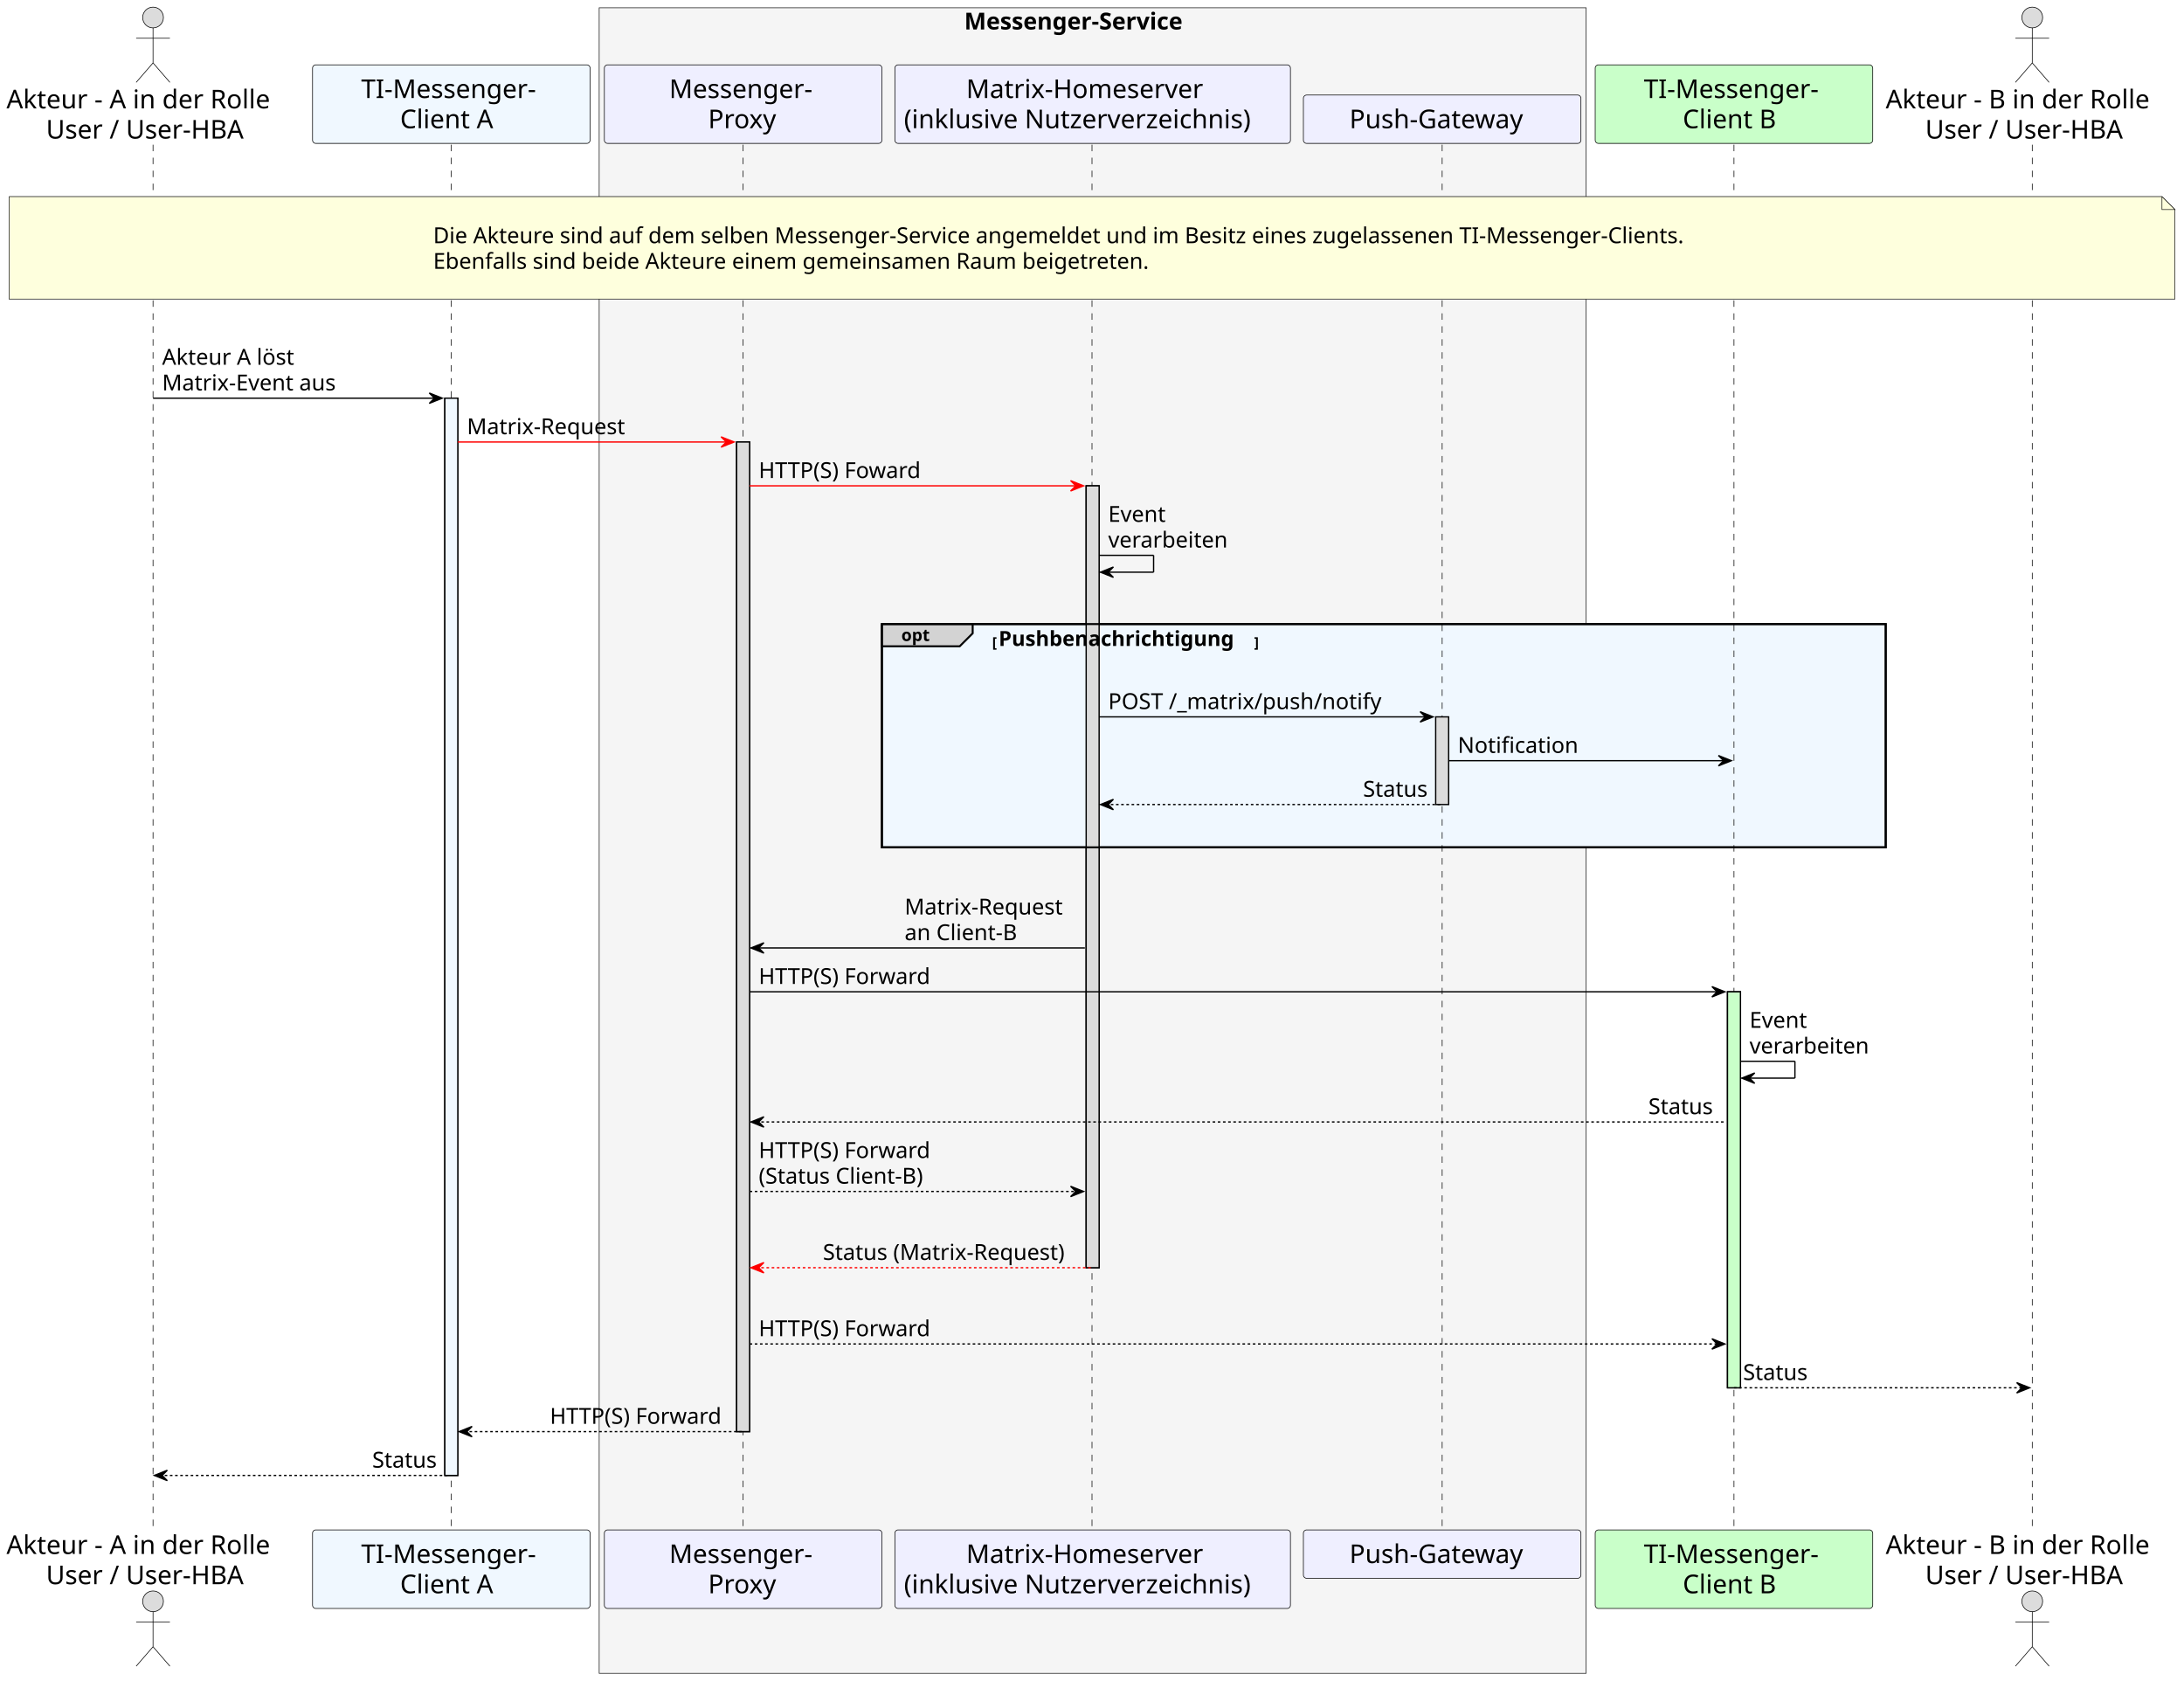
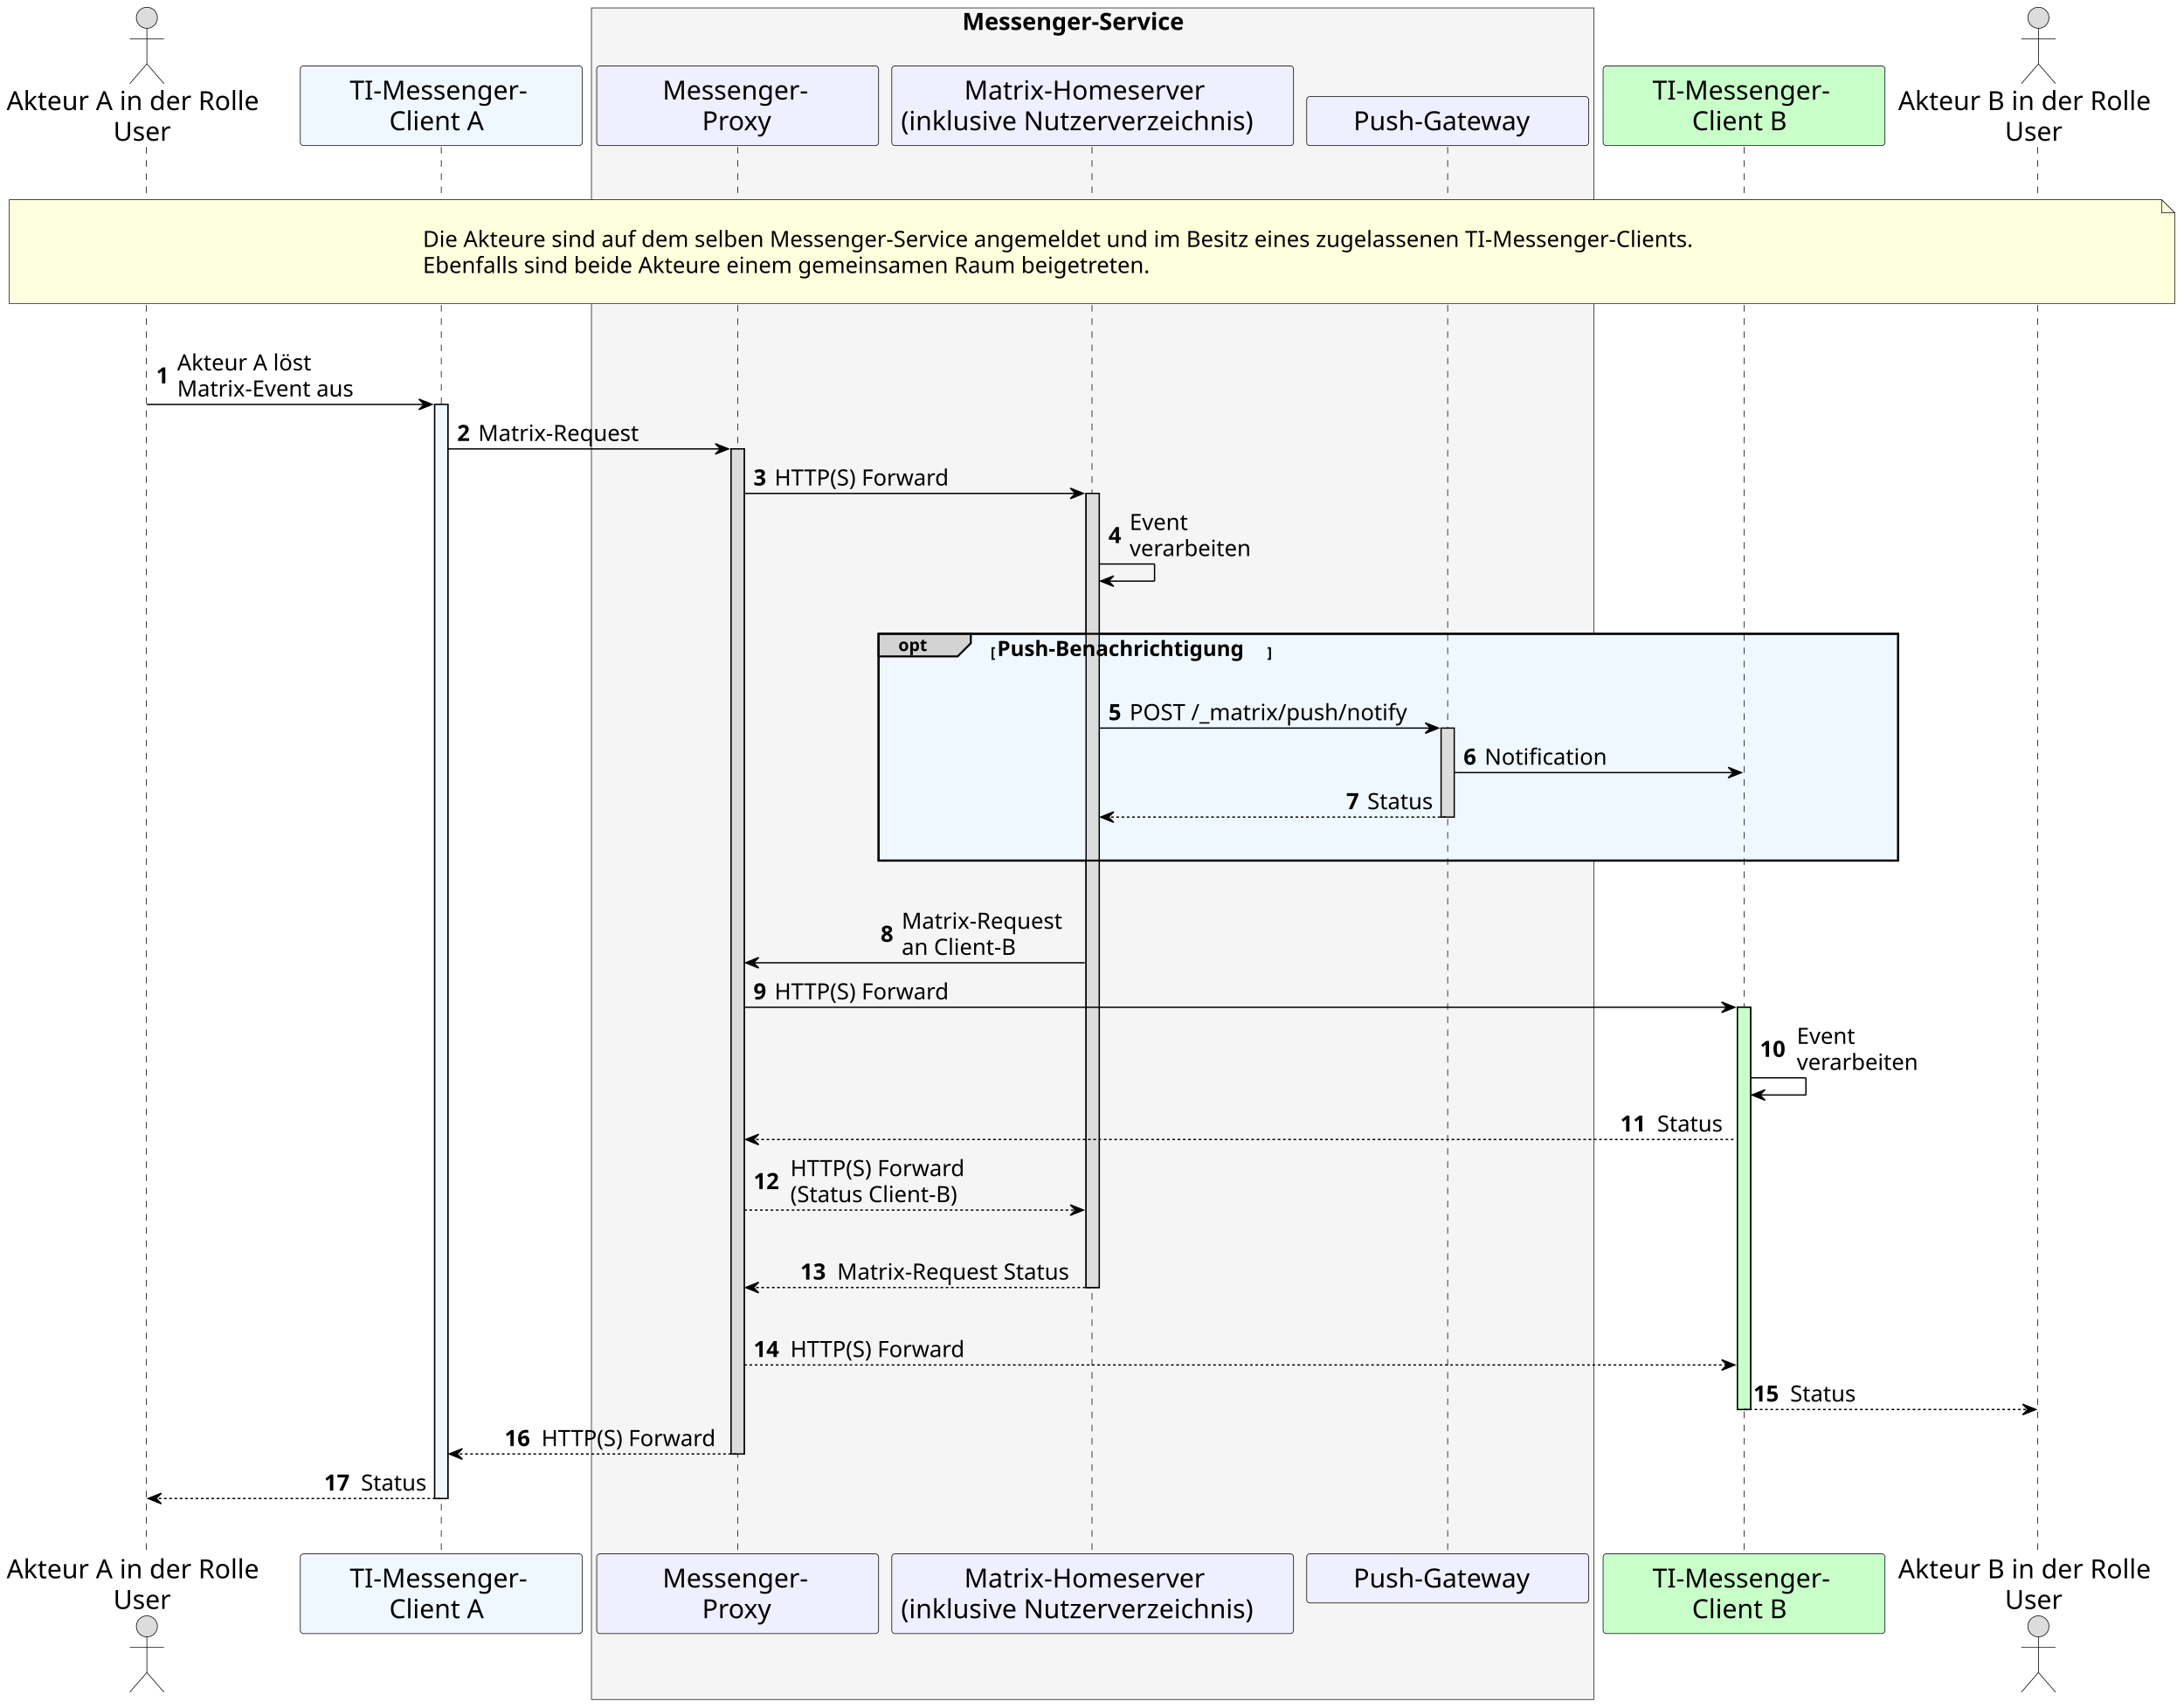
- <svg xmlns="http://www.w3.org/2000/svg" contentStyleType="text/css" height="1296px" preserveAspectRatio="none" style="width:1684px;height:1296px;background:#FFFFFF;" version="1.1" viewBox="0 0 1684 1296" width="1684px" zoomAndPan="magnify">
+ <svg xmlns="http://www.w3.org/2000/svg" contentStyleType="text/css" height="1296px" preserveAspectRatio="none" style="width:1658px;height:1296px;background:#FFFFFF;" version="1.1" viewBox="0 0 1658 1296" width="1658px" zoomAndPan="magnify">
  <defs />
  <g>
-     <rect fill="#F5F5F5" height="1284.086" style="stroke:#181818;stroke-width:0.5;" width="761" x="462" y="6" />
-     <text fill="#000000" font-family="sans-serif" font-size="18" font-weight="bold" lengthAdjust="spacing" textLength="193" x="743.5" y="22.708">Messenger-Service</text>
-     <text fill="#000000" font-family="sans-serif" font-size="13" font-weight="bold" lengthAdjust="spacing" textLength="5" x="936.5" y="23.887"> </text>
-     <rect fill="#F0F8FF" height="830.539" style="stroke:#000000;stroke-width:1.0;" width="10" x="343" y="306.984" />
-     <rect fill="#DCDCDC" height="762.961" style="stroke:#000000;stroke-width:1.0;" width="10" x="568" y="340.773" />
-     <rect fill="#DCDCDC" height="602.805" style="stroke:#000000;stroke-width:1.0;" width="10" x="837.5" y="374.562" />
-     <rect fill="#DCDCDC" height="67.578" style="stroke:#000000;stroke-width:1.0;" width="10" x="1107" y="552.688" />
-     <rect fill="#C9FFC9" height="305.312" style="stroke:#000000;stroke-width:1.0;" width="10" x="1332" y="764.633" />
-     <rect fill="#F0F8FF" height="172.125" style="stroke:#000000;stroke-width:1.5;" width="774" x="680" y="481.141" />
-     <line style="stroke:#000000;stroke-width:0.5;stroke-dasharray:5.0,5.0;" x1="118" x2="118" y1="111.562" y2="1180.523" />
-     <line style="stroke:#000000;stroke-width:0.5;stroke-dasharray:5.0,5.0;" x1="348" x2="348" y1="111.562" y2="1180.523" />
-     <line style="stroke:#000000;stroke-width:0.5;stroke-dasharray:5.0,5.0;" x1="573" x2="573" y1="111.562" y2="1180.523" />
-     <line style="stroke:#000000;stroke-width:0.5;stroke-dasharray:5.0,5.0;" x1="842" x2="842" y1="111.562" y2="1180.523" />
-     <line style="stroke:#000000;stroke-width:0.5;stroke-dasharray:5.0,5.0;" x1="1112" x2="1112" y1="111.562" y2="1180.523" />
-     <line style="stroke:#000000;stroke-width:0.5;stroke-dasharray:5.0,5.0;" x1="1337" x2="1337" y1="111.562" y2="1180.523" />
-     <line style="stroke:#000000;stroke-width:0.5;stroke-dasharray:5.0,5.0;" x1="1567" x2="1567" y1="111.562" y2="1180.523" />
-     <text fill="#000000" font-family="Aapex" font-size="20" lengthAdjust="spacing" textLength="220" x="5" y="83.564">Akteur - A in der Rolle</text>
-     <text fill="#000000" font-family="Aapex" font-size="20" lengthAdjust="spacing" textLength="159" x="35.5" y="106.846">User / User-HBA</text>
-     <ellipse cx="118" cy="13.5" fill="#DCDCDC" rx="8" ry="8" style="stroke:#000000;stroke-width:0.5;" />
-     <path d="M118,21.5 L118,48.5 M105,29.5 L131,29.5 M118,48.5 L105,63.5 M118,48.5 L131,63.5 " fill="none" style="stroke:#000000;stroke-width:0.5;" />
-     <text fill="#000000" font-family="Aapex" font-size="20" lengthAdjust="spacing" textLength="220" x="5" y="1198.088">Akteur - A in der Rolle</text>
-     <text fill="#000000" font-family="Aapex" font-size="20" lengthAdjust="spacing" textLength="159" x="35.5" y="1221.369">User / User-HBA</text>
-     <ellipse cx="118" cy="1234.586" fill="#DCDCDC" rx="8" ry="8" style="stroke:#000000;stroke-width:0.5;" />
-     <path d="M118,1242.586 L118,1269.586 M105,1250.586 L131,1250.586 M118,1269.586 L105,1284.586 M118,1269.586 L131,1284.586 " fill="none" style="stroke:#000000;stroke-width:0.5;" />
-     <rect fill="#F0F8FF" height="60.562" rx="2.5" ry="2.5" style="stroke:#000000;stroke-width:0.5;" width="214" x="241" y="50" />
-     <text fill="#000000" font-family="Impact" font-size="20" lengthAdjust="spacing" textLength="139" x="278.5" y="75.564">TI-Messenger-</text>
-     <text fill="#000000" font-family="Impact" font-size="20" lengthAdjust="spacing" textLength="79" x="308.5" y="98.846">Client A</text>
-     <rect fill="#F0F8FF" height="60.562" rx="2.5" ry="2.5" style="stroke:#000000;stroke-width:0.5;" width="214" x="241" y="1179.523" />
-     <text fill="#000000" font-family="Impact" font-size="20" lengthAdjust="spacing" textLength="139" x="278.5" y="1205.088">TI-Messenger-</text>
-     <text fill="#000000" font-family="Impact" font-size="20" lengthAdjust="spacing" textLength="79" x="308.5" y="1228.369">Client A</text>
-     <rect fill="#EFEFFF" height="60.562" rx="2.5" ry="2.5" style="stroke:#000000;stroke-width:0.5;" width="214" x="466" y="50" />
-     <text fill="#000000" font-family="Impact" font-size="20" lengthAdjust="spacing" textLength="114" x="516" y="75.564">Messenger-</text>
-     <text fill="#000000" font-family="Impact" font-size="20" lengthAdjust="spacing" textLength="54" x="546" y="98.846">Proxy</text>
-     <rect fill="#EFEFFF" height="60.562" rx="2.5" ry="2.5" style="stroke:#000000;stroke-width:0.5;" width="214" x="466" y="1179.523" />
-     <text fill="#000000" font-family="Impact" font-size="20" lengthAdjust="spacing" textLength="114" x="516" y="1205.088">Messenger-</text>
-     <text fill="#000000" font-family="Impact" font-size="20" lengthAdjust="spacing" textLength="54" x="546" y="1228.369">Proxy</text>
-     <rect fill="#EFEFFF" height="60.562" rx="2.5" ry="2.5" style="stroke:#000000;stroke-width:0.5;" width="305" x="690" y="50" />
-     <text fill="#000000" font-family="Impact" font-size="20" lengthAdjust="spacing" textLength="189" x="745" y="75.564">Matrix-Homeserver</text>
-     <text fill="#000000" font-family="Impact" font-size="20" lengthAdjust="spacing" textLength="291" x="697" y="98.846">(inklusive Nutzerverzeichnis)</text>
-     <rect fill="#EFEFFF" height="60.562" rx="2.5" ry="2.5" style="stroke:#000000;stroke-width:0.5;" width="305" x="690" y="1179.523" />
-     <text fill="#000000" font-family="Impact" font-size="20" lengthAdjust="spacing" textLength="189" x="745" y="1205.088">Matrix-Homeserver</text>
-     <text fill="#000000" font-family="Impact" font-size="20" lengthAdjust="spacing" textLength="291" x="697" y="1228.369">(inklusive Nutzerverzeichnis)</text>
-     <rect fill="#EFEFFF" height="37.281" rx="2.5" ry="2.5" style="stroke:#000000;stroke-width:0.5;" width="214" x="1005" y="73.281" />
-     <text fill="#000000" font-family="Impact" font-size="20" lengthAdjust="spacing" textLength="143" x="1040.5" y="98.846">Push-Gateway</text>
-     <rect fill="#EFEFFF" height="37.281" rx="2.5" ry="2.5" style="stroke:#000000;stroke-width:0.5;" width="214" x="1005" y="1179.523" />
-     <text fill="#000000" font-family="Impact" font-size="20" lengthAdjust="spacing" textLength="143" x="1040.5" y="1205.088">Push-Gateway</text>
-     <rect fill="#C9FFC9" height="60.562" rx="2.5" ry="2.5" style="stroke:#000000;stroke-width:0.5;" width="214" x="1230" y="50" />
-     <text fill="#000000" font-family="Impact" font-size="20" lengthAdjust="spacing" textLength="139" x="1267.5" y="75.564">TI-Messenger-</text>
-     <text fill="#000000" font-family="Impact" font-size="20" lengthAdjust="spacing" textLength="79" x="1297.5" y="98.846">Client B</text>
-     <rect fill="#C9FFC9" height="60.562" rx="2.5" ry="2.5" style="stroke:#000000;stroke-width:0.5;" width="214" x="1230" y="1179.523" />
-     <text fill="#000000" font-family="Impact" font-size="20" lengthAdjust="spacing" textLength="139" x="1267.5" y="1205.088">TI-Messenger-</text>
-     <text fill="#000000" font-family="Impact" font-size="20" lengthAdjust="spacing" textLength="79" x="1297.5" y="1228.369">Client B</text>
-     <text fill="#000000" font-family="Aapex" font-size="20" lengthAdjust="spacing" textLength="220" x="1454" y="83.564">Akteur - B in der Rolle</text>
-     <text fill="#000000" font-family="Aapex" font-size="20" lengthAdjust="spacing" textLength="159" x="1484.5" y="106.846">User / User-HBA</text>
-     <ellipse cx="1567" cy="13.5" fill="#DCDCDC" rx="8" ry="8" style="stroke:#000000;stroke-width:0.5;" />
-     <path d="M1567,21.5 L1567,48.5 M1554,29.5 L1580,29.5 M1567,48.5 L1554,63.5 M1567,48.5 L1580,63.5 " fill="none" style="stroke:#000000;stroke-width:0.5;" />
-     <text fill="#000000" font-family="Aapex" font-size="20" lengthAdjust="spacing" textLength="220" x="1454" y="1198.088">Akteur - B in der Rolle</text>
-     <text fill="#000000" font-family="Aapex" font-size="20" lengthAdjust="spacing" textLength="159" x="1484.5" y="1221.369">User / User-HBA</text>
-     <ellipse cx="1567" cy="1234.586" fill="#DCDCDC" rx="8" ry="8" style="stroke:#000000;stroke-width:0.5;" />
-     <path d="M1567,1242.586 L1567,1269.586 M1554,1250.586 L1580,1250.586 M1567,1269.586 L1554,1284.586 M1567,1269.586 L1580,1284.586 " fill="none" style="stroke:#000000;stroke-width:0.5;" />
-     <rect fill="#F0F8FF" height="830.539" style="stroke:#000000;stroke-width:1.0;" width="10" x="343" y="306.984" />
-     <rect fill="#DCDCDC" height="762.961" style="stroke:#000000;stroke-width:1.0;" width="10" x="568" y="340.773" />
-     <rect fill="#DCDCDC" height="602.805" style="stroke:#000000;stroke-width:1.0;" width="10" x="837.5" y="374.562" />
-     <rect fill="#DCDCDC" height="67.578" style="stroke:#000000;stroke-width:1.0;" width="10" x="1107" y="552.688" />
-     <rect fill="#C9FFC9" height="305.312" style="stroke:#000000;stroke-width:1.0;" width="10" x="1332" y="764.633" />
-     <path d="M7,151.562 L7,230.562 L1677,230.562 L1677,161.562 L1667,151.562 L7,151.562 " fill="#FEFFDD" style="stroke:#181818;stroke-width:0.5;" />
-     <path d="M1667,151.562 L1667,161.562 L1677,161.562 L1667,151.562 " fill="#FEFFDD" style="stroke:#181818;stroke-width:0.5;" />
-     <text fill="#000000" font-family="sans-serif" font-size="13" lengthAdjust="spacing" textLength="4" x="334" y="168.629"> </text>
-     <text fill="#000000" font-family="sans-serif" font-size="17" lengthAdjust="spacing" textLength="1007" x="334" y="187.475">Die Akteure sind auf dem selben Messenger-Service angemeldet und im Besitz eines zugelassenen TI-Messenger-Clients.</text>
-     <text fill="#000000" font-family="sans-serif" font-size="17" lengthAdjust="spacing" textLength="580" x="334" y="207.264">Ebenfalls sind beide Akteure einem gemeinsamen Raum beigetreten.</text>
-     <text fill="#000000" font-family="sans-serif" font-size="13" lengthAdjust="spacing" textLength="4" x="334" y="223.34"> </text>
-     <polygon fill="#000000" points="331,302.984,341,306.984,331,310.984,335,306.984" style="stroke:#000000;stroke-width:1.0;" />
-     <line style="stroke:#000000;stroke-width:1.0;" x1="118" x2="337" y1="306.984" y2="306.984" />
-     <text fill="#000000" font-family="sans-serif" font-size="17" lengthAdjust="spacing" textLength="107" x="125" y="281.186">Akteur A löst</text>
-     <text fill="#000000" font-family="sans-serif" font-size="17" lengthAdjust="spacing" textLength="143" x="125" y="300.975">Matrix-Event aus</text>
-     <polygon fill="#FF0000" points="556,336.773,566,340.773,556,344.773,560,340.773" style="stroke:#FF0000;stroke-width:1.0;" />
-     <line style="stroke:#FF0000;stroke-width:1.0;" x1="353" x2="562" y1="340.773" y2="340.773" />
-     <text fill="#000000" font-family="sans-serif" font-size="17" lengthAdjust="spacing" textLength="128" x="360" y="334.764">Matrix-Request</text>
-     <polygon fill="#FF0000" points="825.5,370.562,835.5,374.562,825.5,378.562,829.5,374.562" style="stroke:#FF0000;stroke-width:1.0;" />
-     <line style="stroke:#FF0000;stroke-width:1.0;" x1="578" x2="831.5" y1="374.562" y2="374.562" />
-     <text fill="#000000" font-family="sans-serif" font-size="17" lengthAdjust="spacing" textLength="135" x="585" y="368.553">HTTP(S) Foward</text>
-     <line style="stroke:#000000;stroke-width:1.0;" x1="847.5" x2="889.5" y1="428.141" y2="428.141" />
-     <line style="stroke:#000000;stroke-width:1.0;" x1="889.5" x2="889.5" y1="428.141" y2="441.141" />
-     <line style="stroke:#000000;stroke-width:1.0;" x1="848.5" x2="889.5" y1="441.141" y2="441.141" />
-     <polygon fill="#000000" points="858.5,437.141,848.5,441.141,858.5,445.141,854.5,441.141" style="stroke:#000000;stroke-width:1.0;" />
-     <text fill="#000000" font-family="sans-serif" font-size="17" lengthAdjust="spacing" textLength="49" x="854.5" y="402.342">Event</text>
-     <text fill="#000000" font-family="sans-serif" font-size="17" lengthAdjust="spacing" textLength="97" x="854.5" y="422.131">verarbeiten</text>
-     <path d="M680,481.141 L750,481.141 L750,488.273 L740,498.273 L680,498.273 L680,481.141 " fill="#D3D3D3" style="stroke:#000000;stroke-width:1.5;" />
-     <rect fill="none" height="172.125" style="stroke:#000000;stroke-width:1.5;" width="774" x="680" y="481.141" />
-     <text fill="#000000" font-family="sans-serif" font-size="13" font-weight="bold" lengthAdjust="spacing" textLength="25" x="695" y="494.207">opt</text>
-     <text fill="#000000" font-family="sans-serif" font-size="11" font-weight="bold" lengthAdjust="spacing" textLength="5" x="765" y="499.171">[</text>
-     <text fill="#000000" font-family="sans-serif" font-size="16" font-weight="bold" lengthAdjust="spacing" textLength="197" x="770" y="497.992">Pushbenachrichtigung</text>
-     <text fill="#000000" font-family="sans-serif" font-size="11" font-weight="bold" lengthAdjust="spacing" textLength="5" x="967" y="499.171">]</text>
-     <polygon fill="#000000" points="1095,548.688,1105,552.688,1095,556.688,1099,552.688" style="stroke:#000000;stroke-width:1.0;" />
-     <line style="stroke:#000000;stroke-width:1.0;" x1="847.5" x2="1101" y1="552.688" y2="552.688" />
-     <text fill="#000000" font-family="sans-serif" font-size="17" lengthAdjust="spacing" textLength="221" x="854.5" y="546.678">POST /_matrix/push/notify</text>
-     <polygon fill="#000000" points="1325,582.477,1335,586.477,1325,590.477,1329,586.477" style="stroke:#000000;stroke-width:1.0;" />
-     <line style="stroke:#000000;stroke-width:1.0;" x1="1117" x2="1331" y1="586.477" y2="586.477" />
-     <text fill="#000000" font-family="sans-serif" font-size="17" lengthAdjust="spacing" textLength="97" x="1124" y="580.467">Notification</text>
-     <polygon fill="#000000" points="858.5,616.266,848.5,620.266,858.5,624.266,854.5,620.266" style="stroke:#000000;stroke-width:1.0;" />
-     <line style="stroke:#000000;stroke-width:1.0;stroke-dasharray:2.0,2.0;" x1="852.5" x2="1111" y1="620.266" y2="620.266" />
-     <text fill="#000000" font-family="sans-serif" font-size="17" lengthAdjust="spacing" textLength="54" x="1051" y="614.256">Status</text>
-     <polygon fill="#000000" points="589,726.844,579,730.844,589,734.844,585,730.844" style="stroke:#000000;stroke-width:1.0;" />
-     <line style="stroke:#000000;stroke-width:1.0;" x1="583" x2="836.5" y1="730.844" y2="730.844" />
-     <text fill="#000000" font-family="sans-serif" font-size="17" lengthAdjust="spacing" textLength="128" x="697.5" y="705.045">Matrix-Request</text>
-     <text fill="#000000" font-family="sans-serif" font-size="17" lengthAdjust="spacing" textLength="94" x="697.5" y="724.835">an Client-B</text>
-     <polygon fill="#000000" points="1320,760.633,1330,764.633,1320,768.633,1324,764.633" style="stroke:#000000;stroke-width:1.0;" />
-     <line style="stroke:#000000;stroke-width:1.0;" x1="578" x2="1326" y1="764.633" y2="764.633" />
-     <text fill="#000000" font-family="sans-serif" font-size="17" lengthAdjust="spacing" textLength="142" x="585" y="758.624">HTTP(S) Forward</text>
-     <line style="stroke:#000000;stroke-width:1.0;" x1="1342" x2="1384" y1="818.211" y2="818.211" />
-     <line style="stroke:#000000;stroke-width:1.0;" x1="1384" x2="1384" y1="818.211" y2="831.211" />
-     <line style="stroke:#000000;stroke-width:1.0;" x1="1343" x2="1384" y1="831.211" y2="831.211" />
-     <polygon fill="#000000" points="1353,827.211,1343,831.211,1353,835.211,1349,831.211" style="stroke:#000000;stroke-width:1.0;" />
-     <text fill="#000000" font-family="sans-serif" font-size="17" lengthAdjust="spacing" textLength="49" x="1349" y="792.413">Event</text>
-     <text fill="#000000" font-family="sans-serif" font-size="17" lengthAdjust="spacing" textLength="97" x="1349" y="812.202">verarbeiten</text>
-     <polygon fill="#000000" points="589,861,579,865,589,869,585,865" style="stroke:#000000;stroke-width:1.0;" />
-     <line style="stroke:#000000;stroke-width:1.0;stroke-dasharray:2.0,2.0;" x1="583" x2="1331" y1="865" y2="865" />
-     <text fill="#000000" font-family="sans-serif" font-size="17" lengthAdjust="spacing" textLength="54" x="1271" y="858.991">Status</text>
-     <polygon fill="#000000" points="825.5,914.578,835.5,918.578,825.5,922.578,829.5,918.578" style="stroke:#000000;stroke-width:1.0;" />
-     <line style="stroke:#000000;stroke-width:1.0;stroke-dasharray:2.0,2.0;" x1="578" x2="831.5" y1="918.578" y2="918.578" />
-     <text fill="#000000" font-family="sans-serif" font-size="17" lengthAdjust="spacing" textLength="142" x="585" y="892.78">HTTP(S) Forward</text>
-     <text fill="#000000" font-family="sans-serif" font-size="17" lengthAdjust="spacing" textLength="141" x="585" y="912.569">(Status Client-B)</text>
-     <polygon fill="#FF0000" points="589,973.367,579,977.367,589,981.367,585,977.367" style="stroke:#FF0000;stroke-width:1.0;" />
-     <line style="stroke:#FF0000;stroke-width:1.0;stroke-dasharray:2.0,2.0;" x1="583" x2="841.5" y1="977.367" y2="977.367" />
-     <text fill="#000000" font-family="sans-serif" font-size="17" lengthAdjust="spacing" textLength="201" x="634.5" y="971.358">Status (Matrix-Request)</text>
-     <polygon fill="#000000" points="1320,1032.156,1330,1036.156,1320,1040.156,1324,1036.156" style="stroke:#000000;stroke-width:1.0;" />
-     <line style="stroke:#000000;stroke-width:1.0;stroke-dasharray:2.0,2.0;" x1="578" x2="1326" y1="1036.156" y2="1036.156" />
-     <text fill="#000000" font-family="sans-serif" font-size="17" lengthAdjust="spacing" textLength="142" x="585" y="1030.147">HTTP(S) Forward</text>
-     <polygon fill="#000000" points="1555,1065.945,1565,1069.945,1555,1073.945,1559,1069.945" style="stroke:#000000;stroke-width:1.0;" />
-     <line style="stroke:#000000;stroke-width:1.0;stroke-dasharray:2.0,2.0;" x1="1337" x2="1561" y1="1069.945" y2="1069.945" />
-     <text fill="#000000" font-family="sans-serif" font-size="17" lengthAdjust="spacing" textLength="54" x="1344" y="1063.936">Status</text>
-     <polygon fill="#000000" points="364,1099.734,354,1103.734,364,1107.734,360,1103.734" style="stroke:#000000;stroke-width:1.0;" />
-     <line style="stroke:#000000;stroke-width:1.0;stroke-dasharray:2.0,2.0;" x1="358" x2="572" y1="1103.734" y2="1103.734" />
-     <text fill="#000000" font-family="sans-serif" font-size="17" lengthAdjust="spacing" textLength="142" x="424" y="1097.725">HTTP(S) Forward</text>
-     <polygon fill="#000000" points="129,1133.523,119,1137.523,129,1141.523,125,1137.523" style="stroke:#000000;stroke-width:1.0;" />
-     <line style="stroke:#000000;stroke-width:1.0;stroke-dasharray:2.0,2.0;" x1="123" x2="347" y1="1137.523" y2="1137.523" />
-     <text fill="#000000" font-family="sans-serif" font-size="17" lengthAdjust="spacing" textLength="54" x="287" y="1131.514">Status</text>
+     <rect fill="#F5F5F5" height="1284.086" style="stroke:#181818;stroke-width:0.5;" width="761" x="449" y="6" />
+     <text fill="#000000" font-family="sans-serif" font-size="18" font-weight="bold" lengthAdjust="spacing" textLength="193" x="730.5" y="22.708">Messenger-Service</text>
+     <text fill="#000000" font-family="sans-serif" font-size="13" font-weight="bold" lengthAdjust="spacing" textLength="5" x="923.5" y="23.887"> </text>
+     <rect fill="#F0F8FF" height="830.539" style="stroke:#000000;stroke-width:1.0;" width="10" x="330" y="306.984" />
+     <rect fill="#DCDCDC" height="762.961" style="stroke:#000000;stroke-width:1.0;" width="10" x="555" y="340.773" />
+     <rect fill="#DCDCDC" height="602.805" style="stroke:#000000;stroke-width:1.0;" width="10" x="824.5" y="374.562" />
+     <rect fill="#DCDCDC" height="67.578" style="stroke:#000000;stroke-width:1.0;" width="10" x="1094" y="552.688" />
+     <rect fill="#C9FFC9" height="305.312" style="stroke:#000000;stroke-width:1.0;" width="10" x="1319" y="764.633" />
+     <rect fill="#F0F8FF" height="172.125" style="stroke:#000000;stroke-width:1.5;" width="774" x="667" y="481.141" />
+     <line style="stroke:#000000;stroke-width:0.5;stroke-dasharray:5.0,5.0;" x1="111" x2="111" y1="111.562" y2="1180.523" />
+     <line style="stroke:#000000;stroke-width:0.5;stroke-dasharray:5.0,5.0;" x1="335" x2="335" y1="111.562" y2="1180.523" />
+     <line style="stroke:#000000;stroke-width:0.5;stroke-dasharray:5.0,5.0;" x1="560" x2="560" y1="111.562" y2="1180.523" />
+     <line style="stroke:#000000;stroke-width:0.5;stroke-dasharray:5.0,5.0;" x1="829" x2="829" y1="111.562" y2="1180.523" />
+     <line style="stroke:#000000;stroke-width:0.5;stroke-dasharray:5.0,5.0;" x1="1099" x2="1099" y1="111.562" y2="1180.523" />
+     <line style="stroke:#000000;stroke-width:0.5;stroke-dasharray:5.0,5.0;" x1="1324" x2="1324" y1="111.562" y2="1180.523" />
+     <line style="stroke:#000000;stroke-width:0.5;stroke-dasharray:5.0,5.0;" x1="1547" x2="1547" y1="111.562" y2="1180.523" />
+     <text fill="#000000" font-family="sans-serif" font-size="20" lengthAdjust="spacing" textLength="207" x="5" y="83.564">Akteur A in der Rolle</text>
+     <text fill="#000000" font-family="sans-serif" font-size="20" lengthAdjust="spacing" textLength="45" x="86" y="106.846">User</text>
+     <ellipse cx="111.5" cy="13.5" fill="#DCDCDC" rx="8" ry="8" style="stroke:#000000;stroke-width:0.5;" />
+     <path d="M111.5,21.5 L111.5,48.5 M98.5,29.5 L124.5,29.5 M111.5,48.5 L98.5,63.5 M111.5,48.5 L124.5,63.5 " fill="none" style="stroke:#000000;stroke-width:0.5;" />
+     <text fill="#000000" font-family="sans-serif" font-size="20" lengthAdjust="spacing" textLength="207" x="5" y="1198.088">Akteur A in der Rolle</text>
+     <text fill="#000000" font-family="sans-serif" font-size="20" lengthAdjust="spacing" textLength="45" x="86" y="1221.369">User</text>
+     <ellipse cx="111.5" cy="1234.586" fill="#DCDCDC" rx="8" ry="8" style="stroke:#000000;stroke-width:0.5;" />
+     <path d="M111.5,1242.586 L111.5,1269.586 M98.5,1250.586 L124.5,1250.586 M111.5,1269.586 L98.5,1284.586 M111.5,1269.586 L124.5,1284.586 " fill="none" style="stroke:#000000;stroke-width:0.5;" />
+     <rect fill="#F0F8FF" height="60.562" rx="2.5" ry="2.5" style="stroke:#000000;stroke-width:0.5;" width="214" x="228" y="50" />
+     <text fill="#000000" font-family="sans-serif" font-size="20" lengthAdjust="spacing" textLength="139" x="265.5" y="75.564">TI-Messenger-</text>
+     <text fill="#000000" font-family="sans-serif" font-size="20" lengthAdjust="spacing" textLength="79" x="295.5" y="98.846">Client A</text>
+     <rect fill="#F0F8FF" height="60.562" rx="2.5" ry="2.5" style="stroke:#000000;stroke-width:0.5;" width="214" x="228" y="1179.523" />
+     <text fill="#000000" font-family="sans-serif" font-size="20" lengthAdjust="spacing" textLength="139" x="265.5" y="1205.088">TI-Messenger-</text>
+     <text fill="#000000" font-family="sans-serif" font-size="20" lengthAdjust="spacing" textLength="79" x="295.5" y="1228.369">Client A</text>
+     <rect fill="#EFEFFF" height="60.562" rx="2.5" ry="2.5" style="stroke:#000000;stroke-width:0.5;" width="214" x="453" y="50" />
+     <text fill="#000000" font-family="sans-serif" font-size="20" lengthAdjust="spacing" textLength="114" x="503" y="75.564">Messenger-</text>
+     <text fill="#000000" font-family="sans-serif" font-size="20" lengthAdjust="spacing" textLength="54" x="533" y="98.846">Proxy</text>
+     <rect fill="#EFEFFF" height="60.562" rx="2.5" ry="2.5" style="stroke:#000000;stroke-width:0.5;" width="214" x="453" y="1179.523" />
+     <text fill="#000000" font-family="sans-serif" font-size="20" lengthAdjust="spacing" textLength="114" x="503" y="1205.088">Messenger-</text>
+     <text fill="#000000" font-family="sans-serif" font-size="20" lengthAdjust="spacing" textLength="54" x="533" y="1228.369">Proxy</text>
+     <rect fill="#EFEFFF" height="60.562" rx="2.5" ry="2.5" style="stroke:#000000;stroke-width:0.5;" width="305" x="677" y="50" />
+     <text fill="#000000" font-family="sans-serif" font-size="20" lengthAdjust="spacing" textLength="189" x="732" y="75.564">Matrix-Homeserver</text>
+     <text fill="#000000" font-family="sans-serif" font-size="20" lengthAdjust="spacing" textLength="291" x="684" y="98.846">(inklusive Nutzerverzeichnis)</text>
+     <rect fill="#EFEFFF" height="60.562" rx="2.5" ry="2.5" style="stroke:#000000;stroke-width:0.5;" width="305" x="677" y="1179.523" />
+     <text fill="#000000" font-family="sans-serif" font-size="20" lengthAdjust="spacing" textLength="189" x="732" y="1205.088">Matrix-Homeserver</text>
+     <text fill="#000000" font-family="sans-serif" font-size="20" lengthAdjust="spacing" textLength="291" x="684" y="1228.369">(inklusive Nutzerverzeichnis)</text>
+     <rect fill="#EFEFFF" height="37.281" rx="2.5" ry="2.5" style="stroke:#000000;stroke-width:0.5;" width="214" x="992" y="73.281" />
+     <text fill="#000000" font-family="sans-serif" font-size="20" lengthAdjust="spacing" textLength="143" x="1027.5" y="98.846">Push-Gateway</text>
+     <rect fill="#EFEFFF" height="37.281" rx="2.5" ry="2.5" style="stroke:#000000;stroke-width:0.5;" width="214" x="992" y="1179.523" />
+     <text fill="#000000" font-family="sans-serif" font-size="20" lengthAdjust="spacing" textLength="143" x="1027.5" y="1205.088">Push-Gateway</text>
+     <rect fill="#C9FFC9" height="60.562" rx="2.5" ry="2.5" style="stroke:#000000;stroke-width:0.5;" width="214" x="1217" y="50" />
+     <text fill="#000000" font-family="sans-serif" font-size="20" lengthAdjust="spacing" textLength="139" x="1254.5" y="75.564">TI-Messenger-</text>
+     <text fill="#000000" font-family="sans-serif" font-size="20" lengthAdjust="spacing" textLength="79" x="1284.5" y="98.846">Client B</text>
+     <rect fill="#C9FFC9" height="60.562" rx="2.5" ry="2.5" style="stroke:#000000;stroke-width:0.5;" width="214" x="1217" y="1179.523" />
+     <text fill="#000000" font-family="sans-serif" font-size="20" lengthAdjust="spacing" textLength="139" x="1254.5" y="1205.088">TI-Messenger-</text>
+     <text fill="#000000" font-family="sans-serif" font-size="20" lengthAdjust="spacing" textLength="79" x="1284.5" y="1228.369">Client B</text>
+     <text fill="#000000" font-family="sans-serif" font-size="20" lengthAdjust="spacing" textLength="207" x="1441" y="83.564">Akteur B in der Rolle</text>
+     <text fill="#000000" font-family="sans-serif" font-size="20" lengthAdjust="spacing" textLength="45" x="1522" y="106.846">User</text>
+     <ellipse cx="1547.5" cy="13.5" fill="#DCDCDC" rx="8" ry="8" style="stroke:#000000;stroke-width:0.5;" />
+     <path d="M1547.5,21.5 L1547.5,48.5 M1534.5,29.5 L1560.5,29.5 M1547.5,48.5 L1534.5,63.5 M1547.5,48.5 L1560.5,63.5 " fill="none" style="stroke:#000000;stroke-width:0.5;" />
+     <text fill="#000000" font-family="sans-serif" font-size="20" lengthAdjust="spacing" textLength="207" x="1441" y="1198.088">Akteur B in der Rolle</text>
+     <text fill="#000000" font-family="sans-serif" font-size="20" lengthAdjust="spacing" textLength="45" x="1522" y="1221.369">User</text>
+     <ellipse cx="1547.5" cy="1234.586" fill="#DCDCDC" rx="8" ry="8" style="stroke:#000000;stroke-width:0.5;" />
+     <path d="M1547.5,1242.586 L1547.5,1269.586 M1534.5,1250.586 L1560.5,1250.586 M1547.5,1269.586 L1534.5,1284.586 M1547.5,1269.586 L1560.5,1284.586 " fill="none" style="stroke:#000000;stroke-width:0.5;" />
+     <rect fill="#F0F8FF" height="830.539" style="stroke:#000000;stroke-width:1.0;" width="10" x="330" y="306.984" />
+     <rect fill="#DCDCDC" height="762.961" style="stroke:#000000;stroke-width:1.0;" width="10" x="555" y="340.773" />
+     <rect fill="#DCDCDC" height="602.805" style="stroke:#000000;stroke-width:1.0;" width="10" x="824.5" y="374.562" />
+     <rect fill="#DCDCDC" height="67.578" style="stroke:#000000;stroke-width:1.0;" width="10" x="1094" y="552.688" />
+     <rect fill="#C9FFC9" height="305.312" style="stroke:#000000;stroke-width:1.0;" width="10" x="1319" y="764.633" />
+     <path d="M7,151.562 L7,230.562 L1651,230.562 L1651,161.562 L1641,151.562 L7,151.562 " fill="#FEFFDD" style="stroke:#181818;stroke-width:0.5;" />
+     <path d="M1641,151.562 L1641,161.562 L1651,161.562 L1641,151.562 " fill="#FEFFDD" style="stroke:#181818;stroke-width:0.5;" />
+     <text fill="#000000" font-family="sans-serif" font-size="13" lengthAdjust="spacing" textLength="4" x="321" y="168.629"> </text>
+     <text fill="#000000" font-family="sans-serif" font-size="17" lengthAdjust="spacing" textLength="1007" x="321" y="187.475">Die Akteure sind auf dem selben Messenger-Service angemeldet und im Besitz eines zugelassenen TI-Messenger-Clients.</text>
+     <text fill="#000000" font-family="sans-serif" font-size="17" lengthAdjust="spacing" textLength="580" x="321" y="207.264">Ebenfalls sind beide Akteure einem gemeinsamen Raum beigetreten.</text>
+     <text fill="#000000" font-family="sans-serif" font-size="13" lengthAdjust="spacing" textLength="4" x="321" y="223.34"> </text>
+     <polygon fill="#000000" points="318,302.984,328,306.984,318,310.984,322,306.984" style="stroke:#000000;stroke-width:1.0;" />
+     <line style="stroke:#000000;stroke-width:1.0;" x1="111.5" x2="324" y1="306.984" y2="306.984" />
+     <text fill="#000000" font-family="sans-serif" font-size="17" font-weight="bold" lengthAdjust="spacing" textLength="12" x="118.5" y="291.081">1</text>
+     <text fill="#000000" font-family="sans-serif" font-size="17" lengthAdjust="spacing" textLength="107" x="134.5" y="281.186">Akteur A löst</text>
+     <text fill="#000000" font-family="sans-serif" font-size="17" lengthAdjust="spacing" textLength="143" x="134.5" y="300.975">Matrix-Event aus</text>
+     <polygon fill="#000000" points="543,336.773,553,340.773,543,344.773,547,340.773" style="stroke:#000000;stroke-width:1.0;" />
+     <line style="stroke:#000000;stroke-width:1.0;" x1="340" x2="549" y1="340.773" y2="340.773" />
+     <text fill="#000000" font-family="sans-serif" font-size="17" font-weight="bold" lengthAdjust="spacing" textLength="12" x="347" y="334.764">2</text>
+     <text fill="#000000" font-family="sans-serif" font-size="17" lengthAdjust="spacing" textLength="128" x="363" y="334.764">Matrix-Request</text>
+     <polygon fill="#000000" points="812.5,370.562,822.5,374.562,812.5,378.562,816.5,374.562" style="stroke:#000000;stroke-width:1.0;" />
+     <line style="stroke:#000000;stroke-width:1.0;" x1="565" x2="818.5" y1="374.562" y2="374.562" />
+     <text fill="#000000" font-family="sans-serif" font-size="17" font-weight="bold" lengthAdjust="spacing" textLength="12" x="572" y="368.553">3</text>
+     <text fill="#000000" font-family="sans-serif" font-size="17" lengthAdjust="spacing" textLength="142" x="588" y="368.553">HTTP(S) Forward</text>
+     <line style="stroke:#000000;stroke-width:1.0;" x1="834.5" x2="876.5" y1="428.141" y2="428.141" />
+     <line style="stroke:#000000;stroke-width:1.0;" x1="876.5" x2="876.5" y1="428.141" y2="441.141" />
+     <line style="stroke:#000000;stroke-width:1.0;" x1="835.5" x2="876.5" y1="441.141" y2="441.141" />
+     <polygon fill="#000000" points="845.5,437.141,835.5,441.141,845.5,445.141,841.5,441.141" style="stroke:#000000;stroke-width:1.0;" />
+     <text fill="#000000" font-family="sans-serif" font-size="17" font-weight="bold" lengthAdjust="spacing" textLength="12" x="841.5" y="412.237">4</text>
+     <text fill="#000000" font-family="sans-serif" font-size="17" lengthAdjust="spacing" textLength="49" x="857.5" y="402.342">Event</text>
+     <text fill="#000000" font-family="sans-serif" font-size="17" lengthAdjust="spacing" textLength="97" x="857.5" y="422.131">verarbeiten</text>
+     <path d="M667,481.141 L737,481.141 L737,488.273 L727,498.273 L667,498.273 L667,481.141 " fill="#D3D3D3" style="stroke:#000000;stroke-width:1.5;" />
+     <rect fill="none" height="172.125" style="stroke:#000000;stroke-width:1.5;" width="774" x="667" y="481.141" />
+     <text fill="#000000" font-family="sans-serif" font-size="13" font-weight="bold" lengthAdjust="spacing" textLength="25" x="682" y="494.207">opt</text>
+     <text fill="#000000" font-family="sans-serif" font-size="11" font-weight="bold" lengthAdjust="spacing" textLength="5" x="752" y="499.171">[</text>
+     <text fill="#000000" font-family="sans-serif" font-size="16" font-weight="bold" lengthAdjust="spacing" textLength="205" x="757" y="497.992">Push-Benachrichtigung</text>
+     <text fill="#000000" font-family="sans-serif" font-size="11" font-weight="bold" lengthAdjust="spacing" textLength="5" x="962" y="499.171">]</text>
+     <polygon fill="#000000" points="1082,548.688,1092,552.688,1082,556.688,1086,552.688" style="stroke:#000000;stroke-width:1.0;" />
+     <line style="stroke:#000000;stroke-width:1.0;" x1="834.5" x2="1088" y1="552.688" y2="552.688" />
+     <text fill="#000000" font-family="sans-serif" font-size="17" font-weight="bold" lengthAdjust="spacing" textLength="12" x="841.5" y="546.678">5</text>
+     <text fill="#000000" font-family="sans-serif" font-size="17" lengthAdjust="spacing" textLength="221" x="857.5" y="546.678">POST /_matrix/push/notify</text>
+     <polygon fill="#000000" points="1312,582.477,1322,586.477,1312,590.477,1316,586.477" style="stroke:#000000;stroke-width:1.0;" />
+     <line style="stroke:#000000;stroke-width:1.0;" x1="1104" x2="1318" y1="586.477" y2="586.477" />
+     <text fill="#000000" font-family="sans-serif" font-size="17" font-weight="bold" lengthAdjust="spacing" textLength="12" x="1111" y="580.467">6</text>
+     <text fill="#000000" font-family="sans-serif" font-size="17" lengthAdjust="spacing" textLength="97" x="1127" y="580.467">Notification</text>
+     <polygon fill="#000000" points="845.5,616.266,835.5,620.266,845.5,624.266,841.5,620.266" style="stroke:#000000;stroke-width:1.0;" />
+     <line style="stroke:#000000;stroke-width:1.0;stroke-dasharray:2.0,2.0;" x1="839.5" x2="1098" y1="620.266" y2="620.266" />
+     <text fill="#000000" font-family="sans-serif" font-size="17" font-weight="bold" lengthAdjust="spacing" textLength="12" x="1022" y="614.256">7</text>
+     <text fill="#000000" font-family="sans-serif" font-size="17" lengthAdjust="spacing" textLength="54" x="1038" y="614.256">Status</text>
+     <polygon fill="#000000" points="576,726.844,566,730.844,576,734.844,572,730.844" style="stroke:#000000;stroke-width:1.0;" />
+     <line style="stroke:#000000;stroke-width:1.0;" x1="570" x2="823.5" y1="730.844" y2="730.844" />
+     <text fill="#000000" font-family="sans-serif" font-size="17" font-weight="bold" lengthAdjust="spacing" textLength="12" x="668.5" y="714.94">8</text>
+     <text fill="#000000" font-family="sans-serif" font-size="17" lengthAdjust="spacing" textLength="128" x="684.5" y="705.045">Matrix-Request</text>
+     <text fill="#000000" font-family="sans-serif" font-size="17" lengthAdjust="spacing" textLength="94" x="684.5" y="724.835">an Client-B</text>
+     <polygon fill="#000000" points="1307,760.633,1317,764.633,1307,768.633,1311,764.633" style="stroke:#000000;stroke-width:1.0;" />
+     <line style="stroke:#000000;stroke-width:1.0;" x1="565" x2="1313" y1="764.633" y2="764.633" />
+     <text fill="#000000" font-family="sans-serif" font-size="17" font-weight="bold" lengthAdjust="spacing" textLength="12" x="572" y="758.624">9</text>
+     <text fill="#000000" font-family="sans-serif" font-size="17" lengthAdjust="spacing" textLength="142" x="588" y="758.624">HTTP(S) Forward</text>
+     <line style="stroke:#000000;stroke-width:1.0;" x1="1329" x2="1371" y1="818.211" y2="818.211" />
+     <line style="stroke:#000000;stroke-width:1.0;" x1="1371" x2="1371" y1="818.211" y2="831.211" />
+     <line style="stroke:#000000;stroke-width:1.0;" x1="1330" x2="1371" y1="831.211" y2="831.211" />
+     <polygon fill="#000000" points="1340,827.211,1330,831.211,1340,835.211,1336,831.211" style="stroke:#000000;stroke-width:1.0;" />
+     <text fill="#000000" font-family="sans-serif" font-size="17" font-weight="bold" lengthAdjust="spacing" textLength="24" x="1336" y="802.307">10</text>
+     <text fill="#000000" font-family="sans-serif" font-size="17" lengthAdjust="spacing" textLength="49" x="1364" y="792.413">Event</text>
+     <text fill="#000000" font-family="sans-serif" font-size="17" lengthAdjust="spacing" textLength="97" x="1364" y="812.202">verarbeiten</text>
+     <polygon fill="#000000" points="576,861,566,865,576,869,572,865" style="stroke:#000000;stroke-width:1.0;" />
+     <line style="stroke:#000000;stroke-width:1.0;stroke-dasharray:2.0,2.0;" x1="570" x2="1318" y1="865" y2="865" />
+     <text fill="#000000" font-family="sans-serif" font-size="17" font-weight="bold" lengthAdjust="spacing" textLength="24" x="1230" y="858.991">11</text>
+     <text fill="#000000" font-family="sans-serif" font-size="17" lengthAdjust="spacing" textLength="54" x="1258" y="858.991">Status</text>
+     <polygon fill="#000000" points="812.5,914.578,822.5,918.578,812.5,922.578,816.5,918.578" style="stroke:#000000;stroke-width:1.0;" />
+     <line style="stroke:#000000;stroke-width:1.0;stroke-dasharray:2.0,2.0;" x1="565" x2="818.5" y1="918.578" y2="918.578" />
+     <text fill="#000000" font-family="sans-serif" font-size="17" font-weight="bold" lengthAdjust="spacing" textLength="24" x="572" y="902.674">12</text>
+     <text fill="#000000" font-family="sans-serif" font-size="17" lengthAdjust="spacing" textLength="142" x="600" y="892.78">HTTP(S) Forward</text>
+     <text fill="#000000" font-family="sans-serif" font-size="17" lengthAdjust="spacing" textLength="141" x="600" y="912.569">(Status Client-B)</text>
+     <polygon fill="#000000" points="576,973.367,566,977.367,576,981.367,572,977.367" style="stroke:#000000;stroke-width:1.0;" />
+     <line style="stroke:#000000;stroke-width:1.0;stroke-dasharray:2.0,2.0;" x1="570" x2="828.5" y1="977.367" y2="977.367" />
+     <text fill="#000000" font-family="sans-serif" font-size="17" font-weight="bold" lengthAdjust="spacing" textLength="24" x="607.5" y="971.358">13</text>
+     <text fill="#000000" font-family="sans-serif" font-size="17" lengthAdjust="spacing" textLength="187" x="635.5" y="971.358">Matrix-Request Status</text>
+     <polygon fill="#000000" points="1307,1032.156,1317,1036.156,1307,1040.156,1311,1036.156" style="stroke:#000000;stroke-width:1.0;" />
+     <line style="stroke:#000000;stroke-width:1.0;stroke-dasharray:2.0,2.0;" x1="565" x2="1313" y1="1036.156" y2="1036.156" />
+     <text fill="#000000" font-family="sans-serif" font-size="17" font-weight="bold" lengthAdjust="spacing" textLength="24" x="572" y="1030.147">14</text>
+     <text fill="#000000" font-family="sans-serif" font-size="17" lengthAdjust="spacing" textLength="142" x="600" y="1030.147">HTTP(S) Forward</text>
+     <polygon fill="#000000" points="1535.5,1065.945,1545.5,1069.945,1535.5,1073.945,1539.5,1069.945" style="stroke:#000000;stroke-width:1.0;" />
+     <line style="stroke:#000000;stroke-width:1.0;stroke-dasharray:2.0,2.0;" x1="1324" x2="1541.5" y1="1069.945" y2="1069.945" />
+     <text fill="#000000" font-family="sans-serif" font-size="17" font-weight="bold" lengthAdjust="spacing" textLength="24" x="1331" y="1063.936">15</text>
+     <text fill="#000000" font-family="sans-serif" font-size="17" lengthAdjust="spacing" textLength="54" x="1359" y="1063.936">Status</text>
+     <polygon fill="#000000" points="351,1099.734,341,1103.734,351,1107.734,347,1103.734" style="stroke:#000000;stroke-width:1.0;" />
+     <line style="stroke:#000000;stroke-width:1.0;stroke-dasharray:2.0,2.0;" x1="345" x2="559" y1="1103.734" y2="1103.734" />
+     <text fill="#000000" font-family="sans-serif" font-size="17" font-weight="bold" lengthAdjust="spacing" textLength="24" x="383" y="1097.725">16</text>
+     <text fill="#000000" font-family="sans-serif" font-size="17" lengthAdjust="spacing" textLength="142" x="411" y="1097.725">HTTP(S) Forward</text>
+     <polygon fill="#000000" points="122.5,1133.523,112.5,1137.523,122.5,1141.523,118.5,1137.523" style="stroke:#000000;stroke-width:1.0;" />
+     <line style="stroke:#000000;stroke-width:1.0;stroke-dasharray:2.0,2.0;" x1="116.5" x2="334" y1="1137.523" y2="1137.523" />
+     <text fill="#000000" font-family="sans-serif" font-size="17" font-weight="bold" lengthAdjust="spacing" textLength="24" x="246" y="1131.514">17</text>
+     <text fill="#000000" font-family="sans-serif" font-size="17" lengthAdjust="spacing" textLength="54" x="274" y="1131.514">Status</text>
  </g>
</svg>
